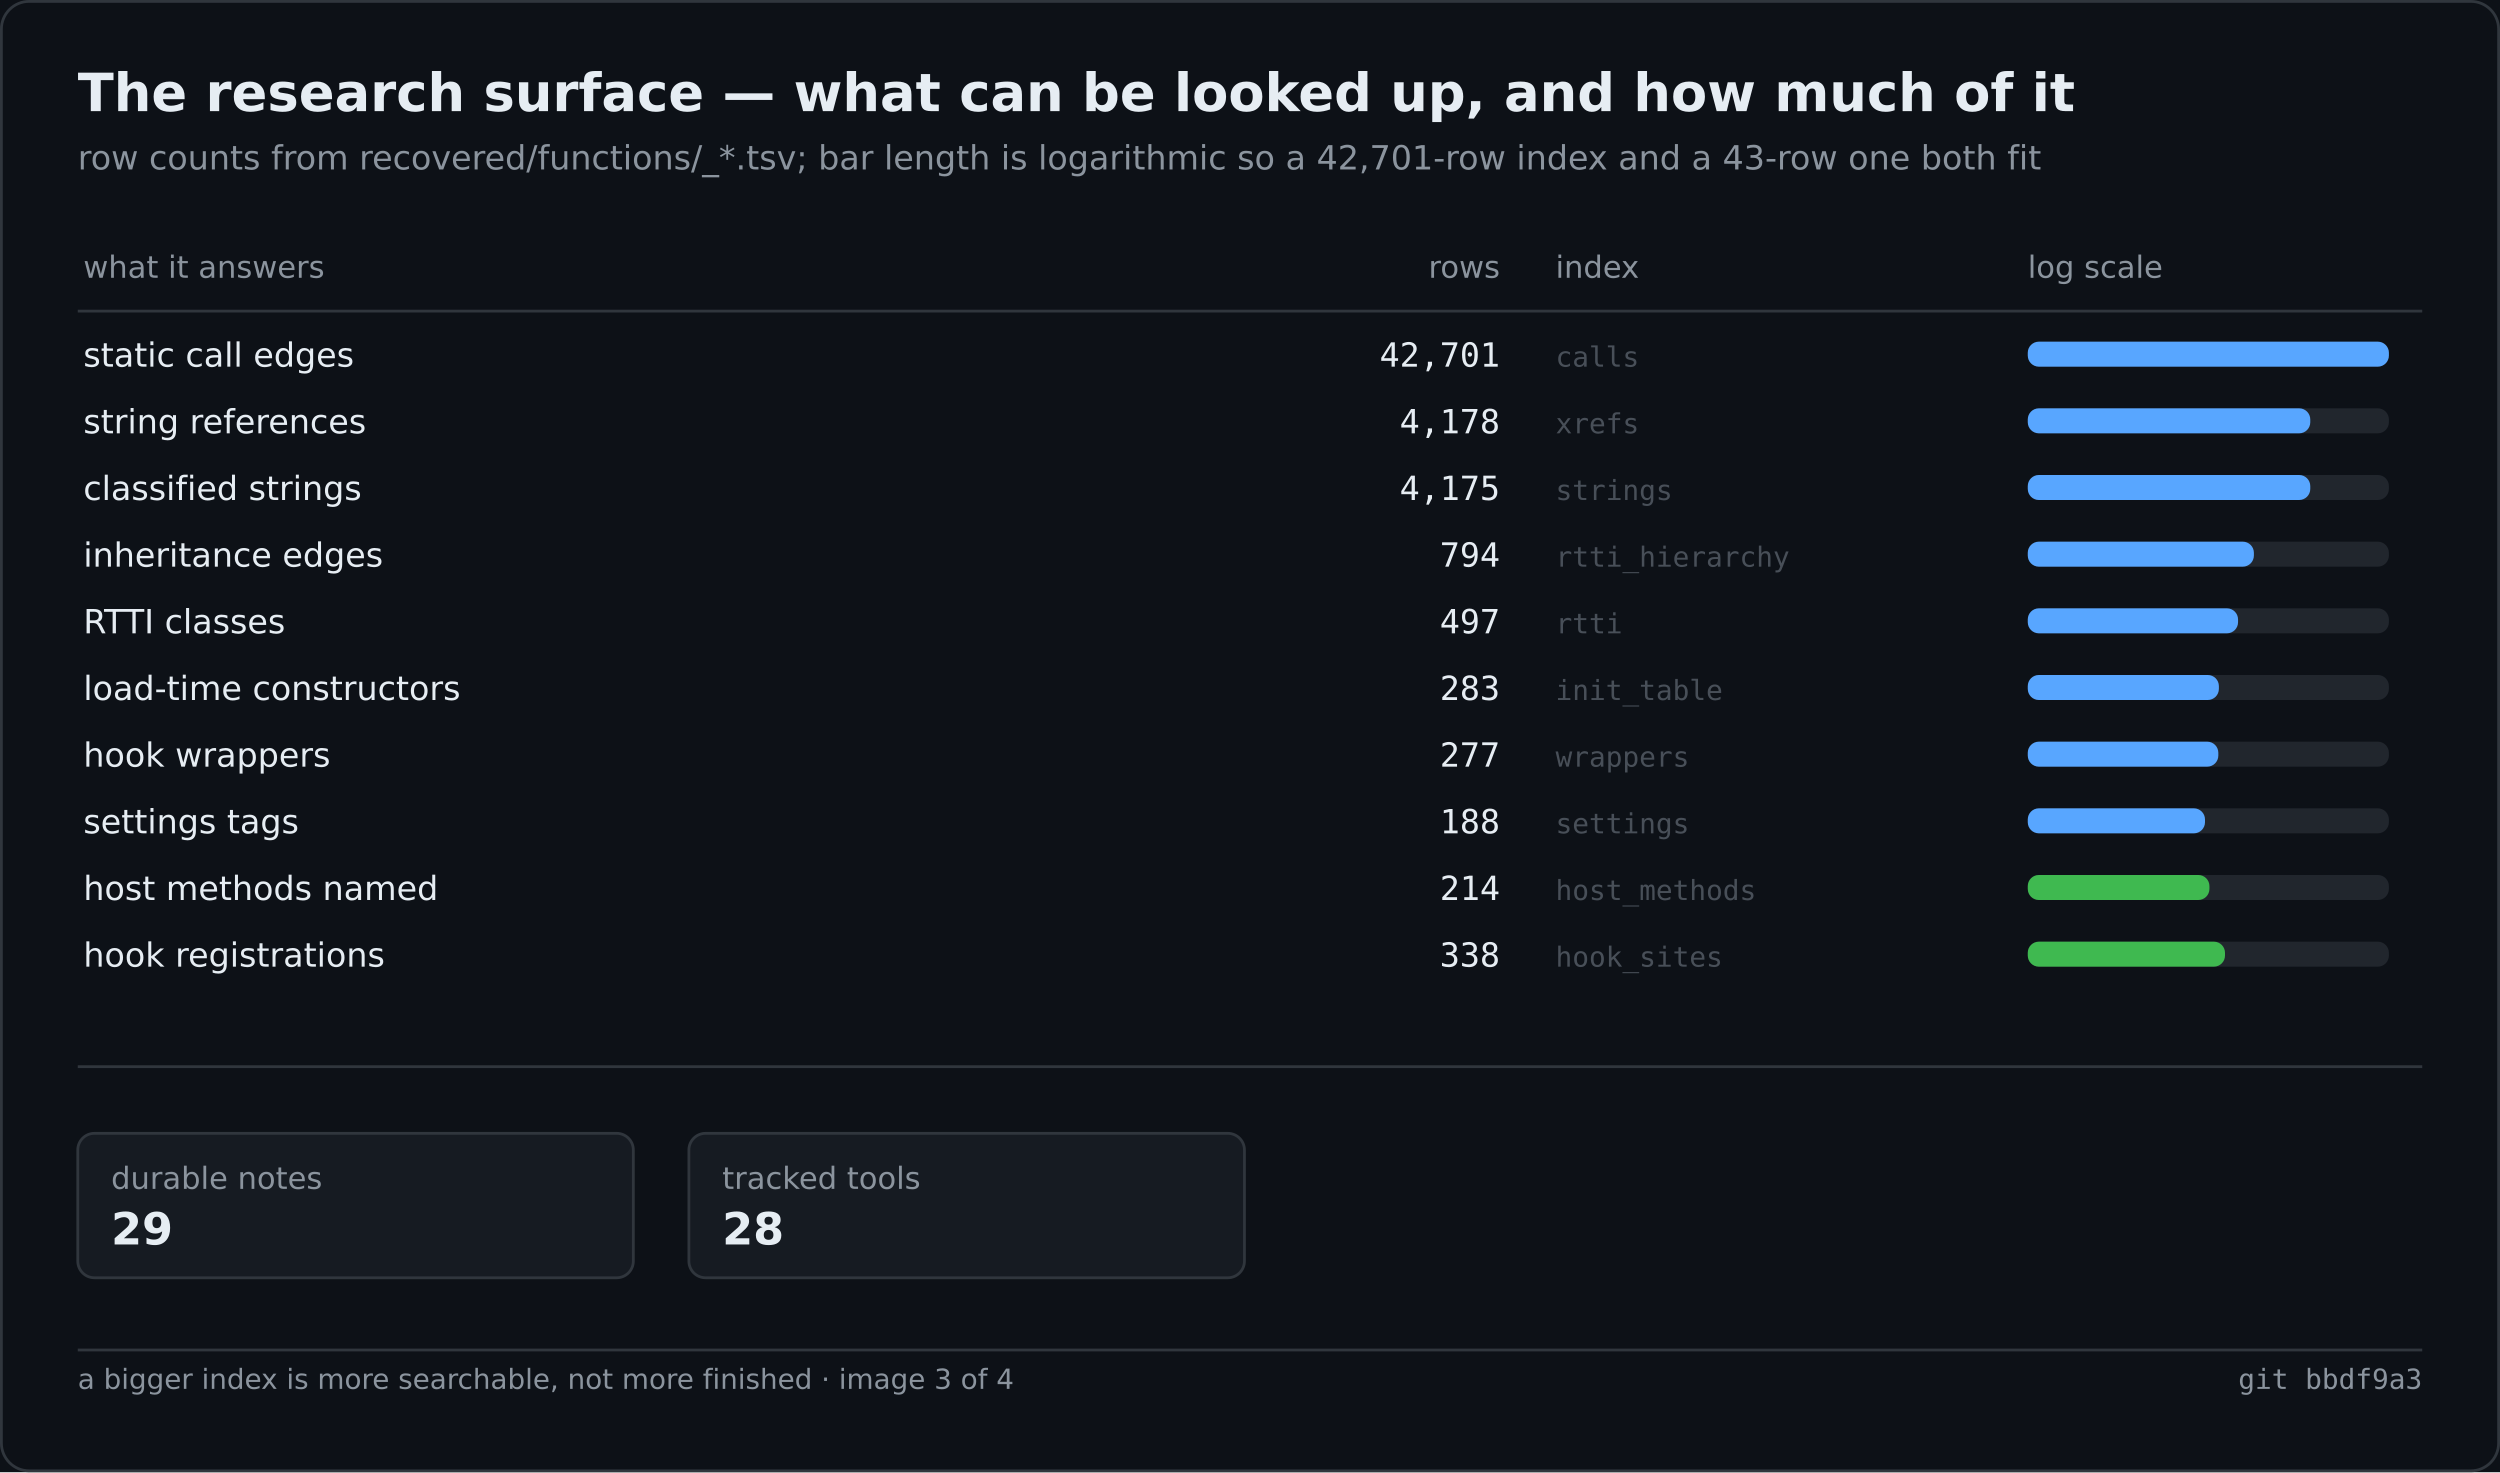
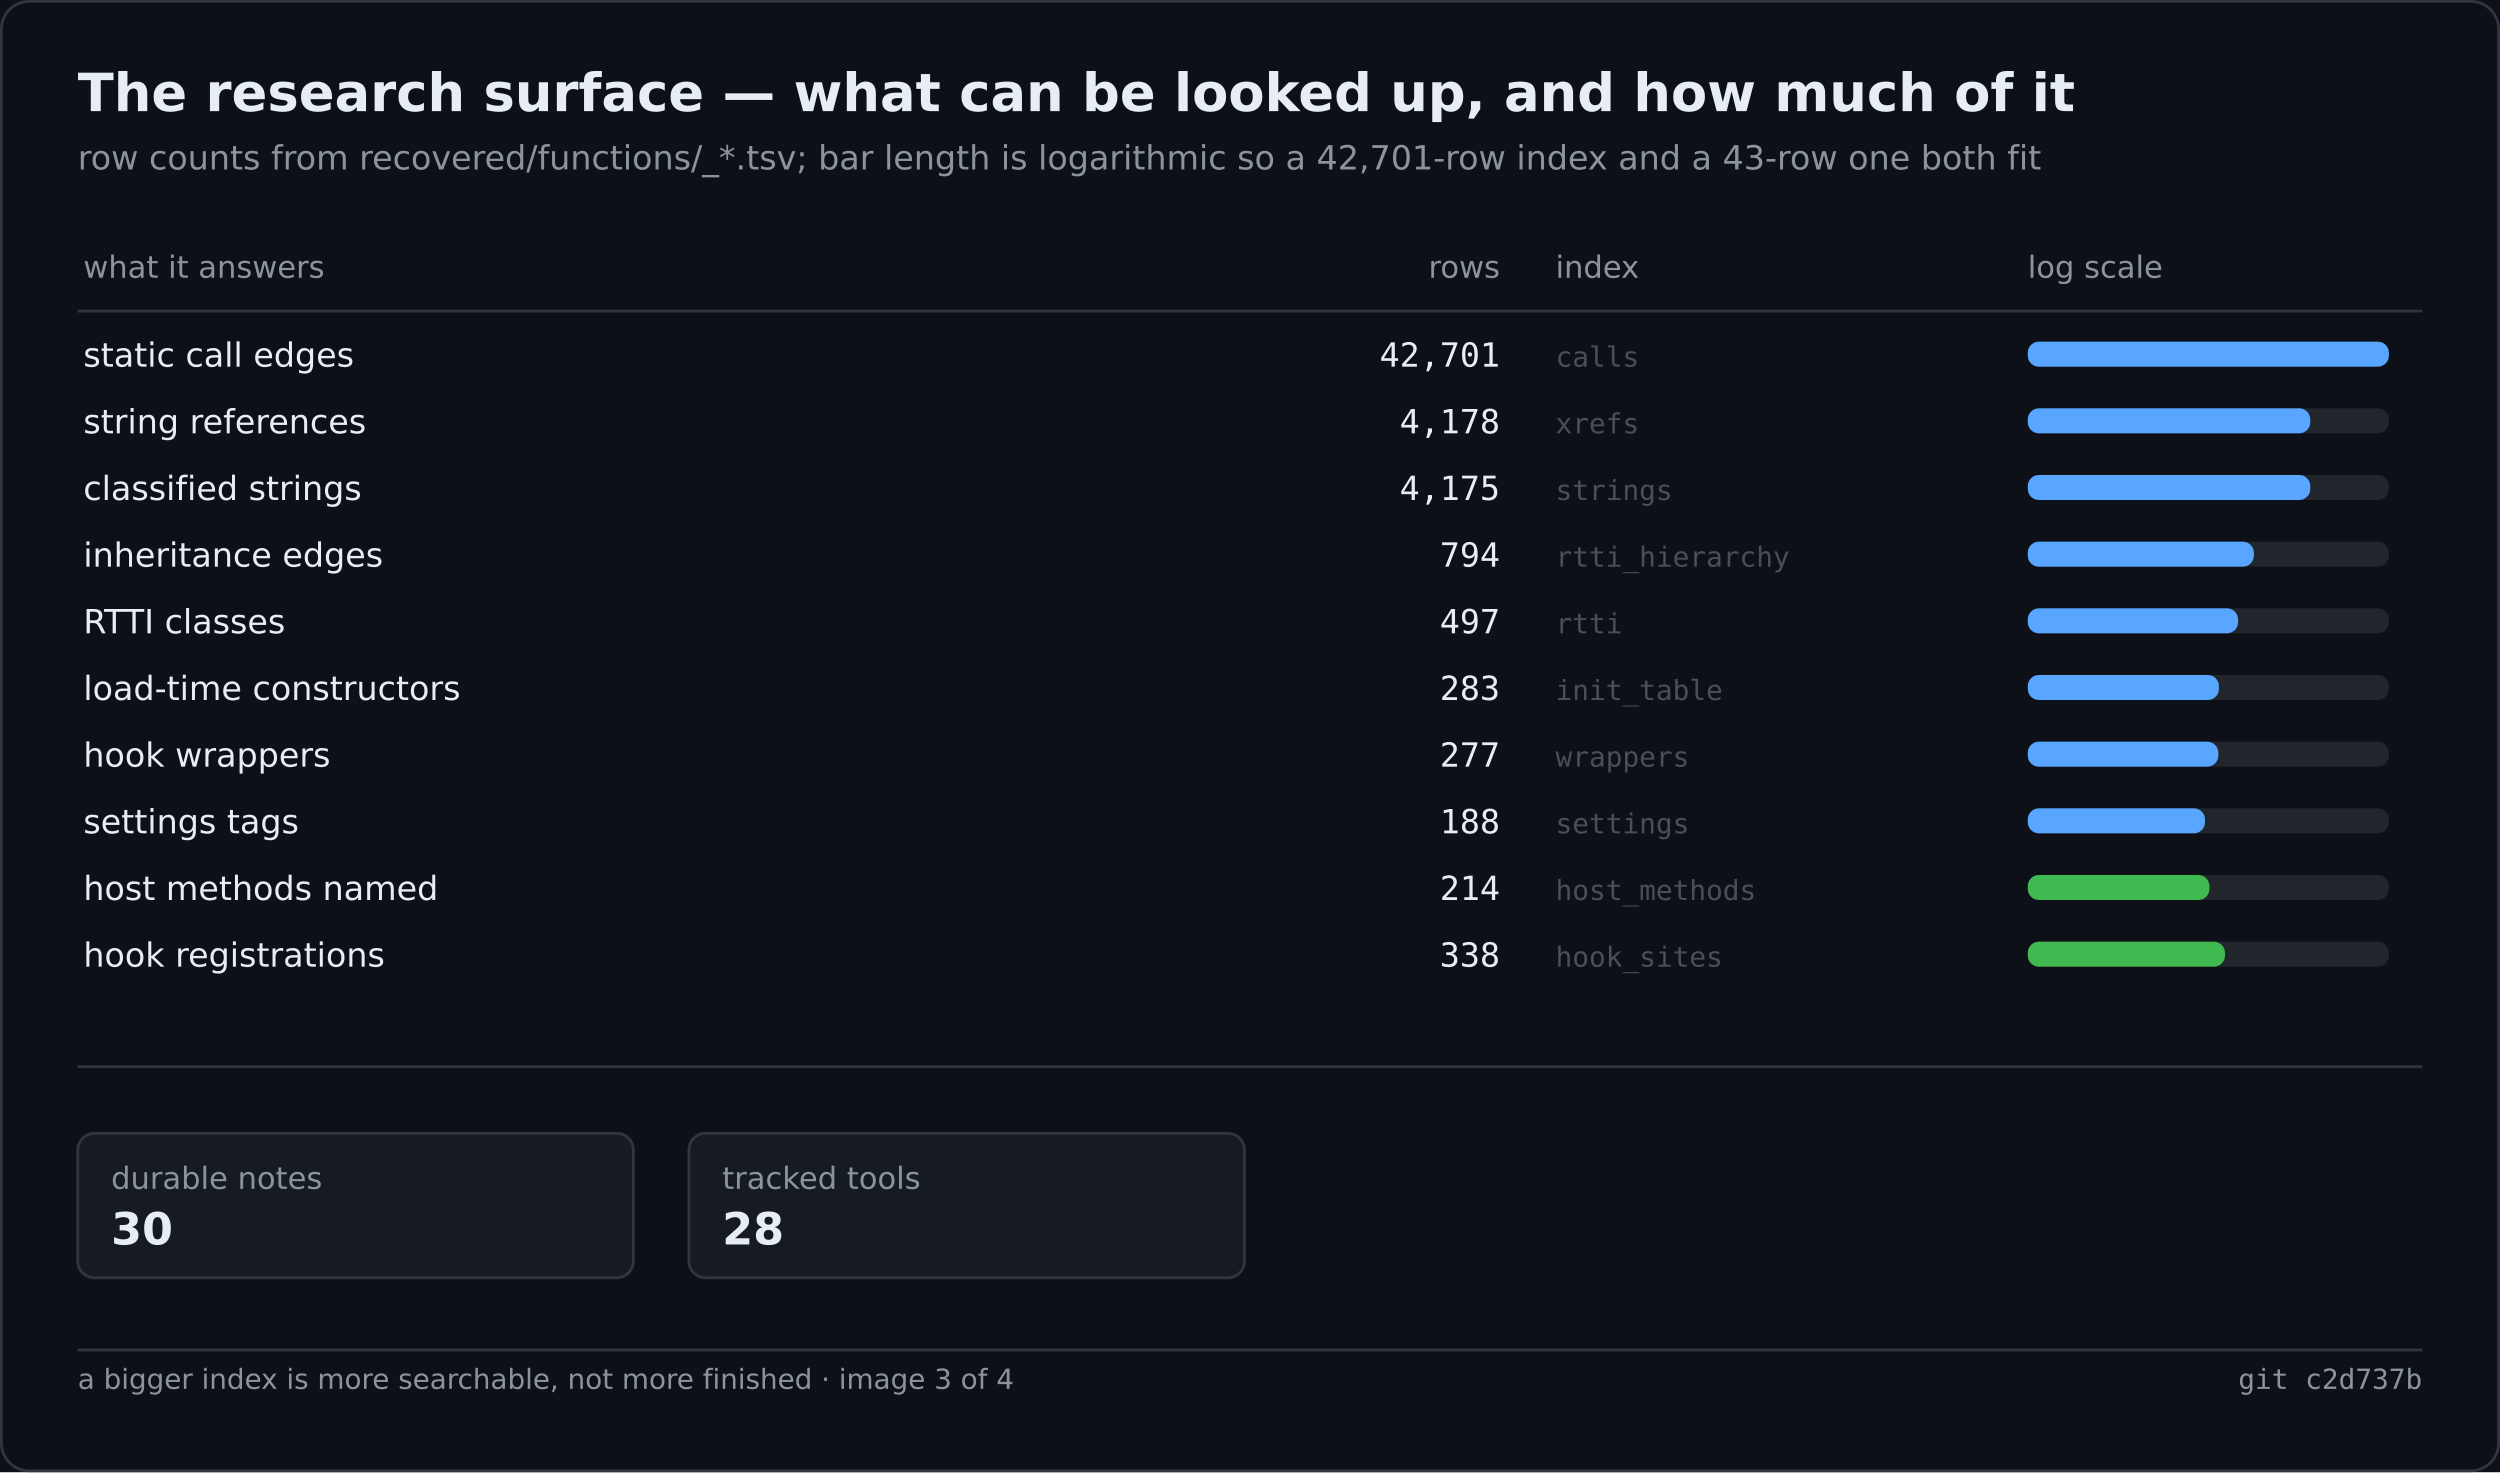
<svg xmlns="http://www.w3.org/2000/svg" width="900" height="530" viewBox="0 0 900 530" role="img" aria-label="The research surface — what can be looked up, and how much of it">
  <rect width="900" height="530" fill="#0d1117" />
  <rect x="0.5" y="0.5" width="899" height="529" fill="none" stroke="#30363d" rx="10" />
  <text x="28" y="40" font-family="Segoe UI,DejaVu Sans,Helvetica,sans-serif" font-size="19" font-weight="600" fill="#e6edf3">The research surface — what can be looked up, and how much of it</text>
  <text x="28" y="61" font-family="Segoe UI,DejaVu Sans,Helvetica,sans-serif" font-size="12" fill="#8b949e">row counts from recovered/functions/_*.tsv; bar length is logarithmic so a 42,701-row index and a 43-row one both fit</text>
  <text x="30.0" y="100.0" font-family="Segoe UI,DejaVu Sans,Helvetica,sans-serif" font-size="11" fill="#8b949e">what it answers</text>
  <text x="540.0" y="100.0" font-family="Segoe UI,DejaVu Sans,Helvetica,sans-serif" font-size="11" fill="#8b949e" text-anchor="end">rows</text>
  <text x="560.0" y="100.0" font-family="Segoe UI,DejaVu Sans,Helvetica,sans-serif" font-size="11" fill="#8b949e">index</text>
  <text x="730.0" y="100.0" font-family="Segoe UI,DejaVu Sans,Helvetica,sans-serif" font-size="11" fill="#8b949e">log scale</text>
  <line x1="28.0" y1="112.0" x2="872.0" y2="112.0" stroke="#30363d" stroke-width="1" />
  <text x="30.0" y="132.0" font-family="Segoe UI,DejaVu Sans,Helvetica,sans-serif" font-size="12" fill="#e6edf3">static call edges</text>
  <text x="540.0" y="132.0" font-family="Cascadia Mono,Consolas,DejaVu Sans Mono,monospace" font-size="12" fill="#e6edf3" text-anchor="end">42,701</text>
  <text x="560.0" y="132.0" font-family="Cascadia Mono,Consolas,DejaVu Sans Mono,monospace" font-size="10" fill="#484f58">calls</text>
  <rect x="730.0" y="123.0" width="130.0" height="9.0" fill="#21262d" rx="4" />
  <rect x="730.0" y="123.0" width="130.0" height="9.0" fill="#58a6ff" rx="4" />
  <text x="30.0" y="156.0" font-family="Segoe UI,DejaVu Sans,Helvetica,sans-serif" font-size="12" fill="#e6edf3">string references</text>
  <text x="540.0" y="156.0" font-family="Cascadia Mono,Consolas,DejaVu Sans Mono,monospace" font-size="12" fill="#e6edf3" text-anchor="end">4,178</text>
  <text x="560.0" y="156.0" font-family="Cascadia Mono,Consolas,DejaVu Sans Mono,monospace" font-size="10" fill="#484f58">xrefs</text>
  <rect x="730.0" y="147.0" width="130.0" height="9.0" fill="#21262d" rx="4" />
  <rect x="730.0" y="147.0" width="101.7" height="9.0" fill="#58a6ff" rx="4" />
  <text x="30.0" y="180.0" font-family="Segoe UI,DejaVu Sans,Helvetica,sans-serif" font-size="12" fill="#e6edf3">classified strings</text>
  <text x="540.0" y="180.0" font-family="Cascadia Mono,Consolas,DejaVu Sans Mono,monospace" font-size="12" fill="#e6edf3" text-anchor="end">4,175</text>
  <text x="560.0" y="180.0" font-family="Cascadia Mono,Consolas,DejaVu Sans Mono,monospace" font-size="10" fill="#484f58">strings</text>
  <rect x="730.0" y="171.0" width="130.0" height="9.0" fill="#21262d" rx="4" />
  <rect x="730.0" y="171.0" width="101.7" height="9.0" fill="#58a6ff" rx="4" />
  <text x="30.0" y="204.0" font-family="Segoe UI,DejaVu Sans,Helvetica,sans-serif" font-size="12" fill="#e6edf3">inheritance edges</text>
  <text x="540.0" y="204.0" font-family="Cascadia Mono,Consolas,DejaVu Sans Mono,monospace" font-size="12" fill="#e6edf3" text-anchor="end">794</text>
  <text x="560.0" y="204.0" font-family="Cascadia Mono,Consolas,DejaVu Sans Mono,monospace" font-size="10" fill="#484f58">rtti_hierarchy</text>
  <rect x="730.0" y="195.0" width="130.0" height="9.0" fill="#21262d" rx="4" />
  <rect x="730.0" y="195.0" width="81.4" height="9.0" fill="#58a6ff" rx="4" />
  <text x="30.0" y="228.0" font-family="Segoe UI,DejaVu Sans,Helvetica,sans-serif" font-size="12" fill="#e6edf3">RTTI classes</text>
  <text x="540.0" y="228.0" font-family="Cascadia Mono,Consolas,DejaVu Sans Mono,monospace" font-size="12" fill="#e6edf3" text-anchor="end">497</text>
  <text x="560.0" y="228.0" font-family="Cascadia Mono,Consolas,DejaVu Sans Mono,monospace" font-size="10" fill="#484f58">rtti</text>
  <rect x="730.0" y="219.0" width="130.0" height="9.0" fill="#21262d" rx="4" />
  <rect x="730.0" y="219.0" width="75.7" height="9.0" fill="#58a6ff" rx="4" />
  <text x="30.0" y="252.0" font-family="Segoe UI,DejaVu Sans,Helvetica,sans-serif" font-size="12" fill="#e6edf3">load-time constructors</text>
  <text x="540.0" y="252.0" font-family="Cascadia Mono,Consolas,DejaVu Sans Mono,monospace" font-size="12" fill="#e6edf3" text-anchor="end">283</text>
  <text x="560.0" y="252.0" font-family="Cascadia Mono,Consolas,DejaVu Sans Mono,monospace" font-size="10" fill="#484f58">init_table</text>
  <rect x="730.0" y="243.0" width="130.0" height="9.0" fill="#21262d" rx="4" />
  <rect x="730.0" y="243.0" width="68.8" height="9.0" fill="#58a6ff" rx="4" />
  <text x="30.0" y="276.0" font-family="Segoe UI,DejaVu Sans,Helvetica,sans-serif" font-size="12" fill="#e6edf3">hook wrappers</text>
  <text x="540.0" y="276.0" font-family="Cascadia Mono,Consolas,DejaVu Sans Mono,monospace" font-size="12" fill="#e6edf3" text-anchor="end">277</text>
  <text x="560.0" y="276.0" font-family="Cascadia Mono,Consolas,DejaVu Sans Mono,monospace" font-size="10" fill="#484f58">wrappers</text>
  <rect x="730.0" y="267.0" width="130.0" height="9.0" fill="#21262d" rx="4" />
  <rect x="730.0" y="267.0" width="68.6" height="9.0" fill="#58a6ff" rx="4" />
  <text x="30.0" y="300.0" font-family="Segoe UI,DejaVu Sans,Helvetica,sans-serif" font-size="12" fill="#e6edf3">settings tags</text>
  <text x="540.0" y="300.0" font-family="Cascadia Mono,Consolas,DejaVu Sans Mono,monospace" font-size="12" fill="#e6edf3" text-anchor="end">188</text>
  <text x="560.0" y="300.0" font-family="Cascadia Mono,Consolas,DejaVu Sans Mono,monospace" font-size="10" fill="#484f58">settings</text>
  <rect x="730.0" y="291.0" width="130.0" height="9.0" fill="#21262d" rx="4" />
  <rect x="730.0" y="291.0" width="63.8" height="9.0" fill="#58a6ff" rx="4" />
  <text x="30.0" y="324.0" font-family="Segoe UI,DejaVu Sans,Helvetica,sans-serif" font-size="12" fill="#e6edf3">host methods named</text>
  <text x="540.0" y="324.0" font-family="Cascadia Mono,Consolas,DejaVu Sans Mono,monospace" font-size="12" fill="#e6edf3" text-anchor="end">214</text>
  <text x="560.0" y="324.0" font-family="Cascadia Mono,Consolas,DejaVu Sans Mono,monospace" font-size="10" fill="#484f58">host_methods</text>
  <rect x="730.0" y="315.0" width="130.0" height="9.0" fill="#21262d" rx="4" />
  <rect x="730.0" y="315.0" width="65.4" height="9.0" fill="#3fb950" rx="4" />
  <text x="30.0" y="348.0" font-family="Segoe UI,DejaVu Sans,Helvetica,sans-serif" font-size="12" fill="#e6edf3">hook registrations</text>
  <text x="540.0" y="348.0" font-family="Cascadia Mono,Consolas,DejaVu Sans Mono,monospace" font-size="12" fill="#e6edf3" text-anchor="end">338</text>
  <text x="560.0" y="348.0" font-family="Cascadia Mono,Consolas,DejaVu Sans Mono,monospace" font-size="10" fill="#484f58">hook_sites</text>
  <rect x="730.0" y="339.0" width="130.0" height="9.0" fill="#21262d" rx="4" />
  <rect x="730.0" y="339.0" width="71.0" height="9.0" fill="#3fb950" rx="4" />
  <line x1="28.0" y1="384.0" x2="872.0" y2="384.0" stroke="#30363d" stroke-width="1" />
  <rect x="28.0" y="408.0" width="200.0" height="52.0" fill="#161b22" rx="6" stroke="#30363d" stroke-width="1" />
  <text x="40.0" y="428.0" font-family="Segoe UI,DejaVu Sans,Helvetica,sans-serif" font-size="11" fill="#8b949e">durable notes</text>
-   <text x="40.0" y="448.0" font-family="Segoe UI,DejaVu Sans,Helvetica,sans-serif" font-size="16" fill="#e6edf3" font-weight="600">29</text>
+   <text x="40.0" y="448.0" font-family="Segoe UI,DejaVu Sans,Helvetica,sans-serif" font-size="16" fill="#e6edf3" font-weight="600">30</text>
  <rect x="248.0" y="408.0" width="200.0" height="52.0" fill="#161b22" rx="6" stroke="#30363d" stroke-width="1" />
  <text x="260.0" y="428.0" font-family="Segoe UI,DejaVu Sans,Helvetica,sans-serif" font-size="11" fill="#8b949e">tracked tools</text>
  <text x="260.0" y="448.0" font-family="Segoe UI,DejaVu Sans,Helvetica,sans-serif" font-size="16" fill="#e6edf3" font-weight="600">28</text>
  <line x1="28.0" y1="486.0" x2="872.0" y2="486.0" stroke="#30363d" stroke-width="1" />
  <text x="28.0" y="500.0" font-family="Segoe UI,DejaVu Sans,Helvetica,sans-serif" font-size="10" fill="#8b949e">a bigger index is more searchable, not more finished · image 3 of 4</text>
-   <text x="872.0" y="500.0" font-family="Cascadia Mono,Consolas,DejaVu Sans Mono,monospace" font-size="10" fill="#8b949e" text-anchor="end">git bbdf9a3</text>
+   <text x="872.0" y="500.0" font-family="Cascadia Mono,Consolas,DejaVu Sans Mono,monospace" font-size="10" fill="#8b949e" text-anchor="end">git c2d737b</text>
</svg>
